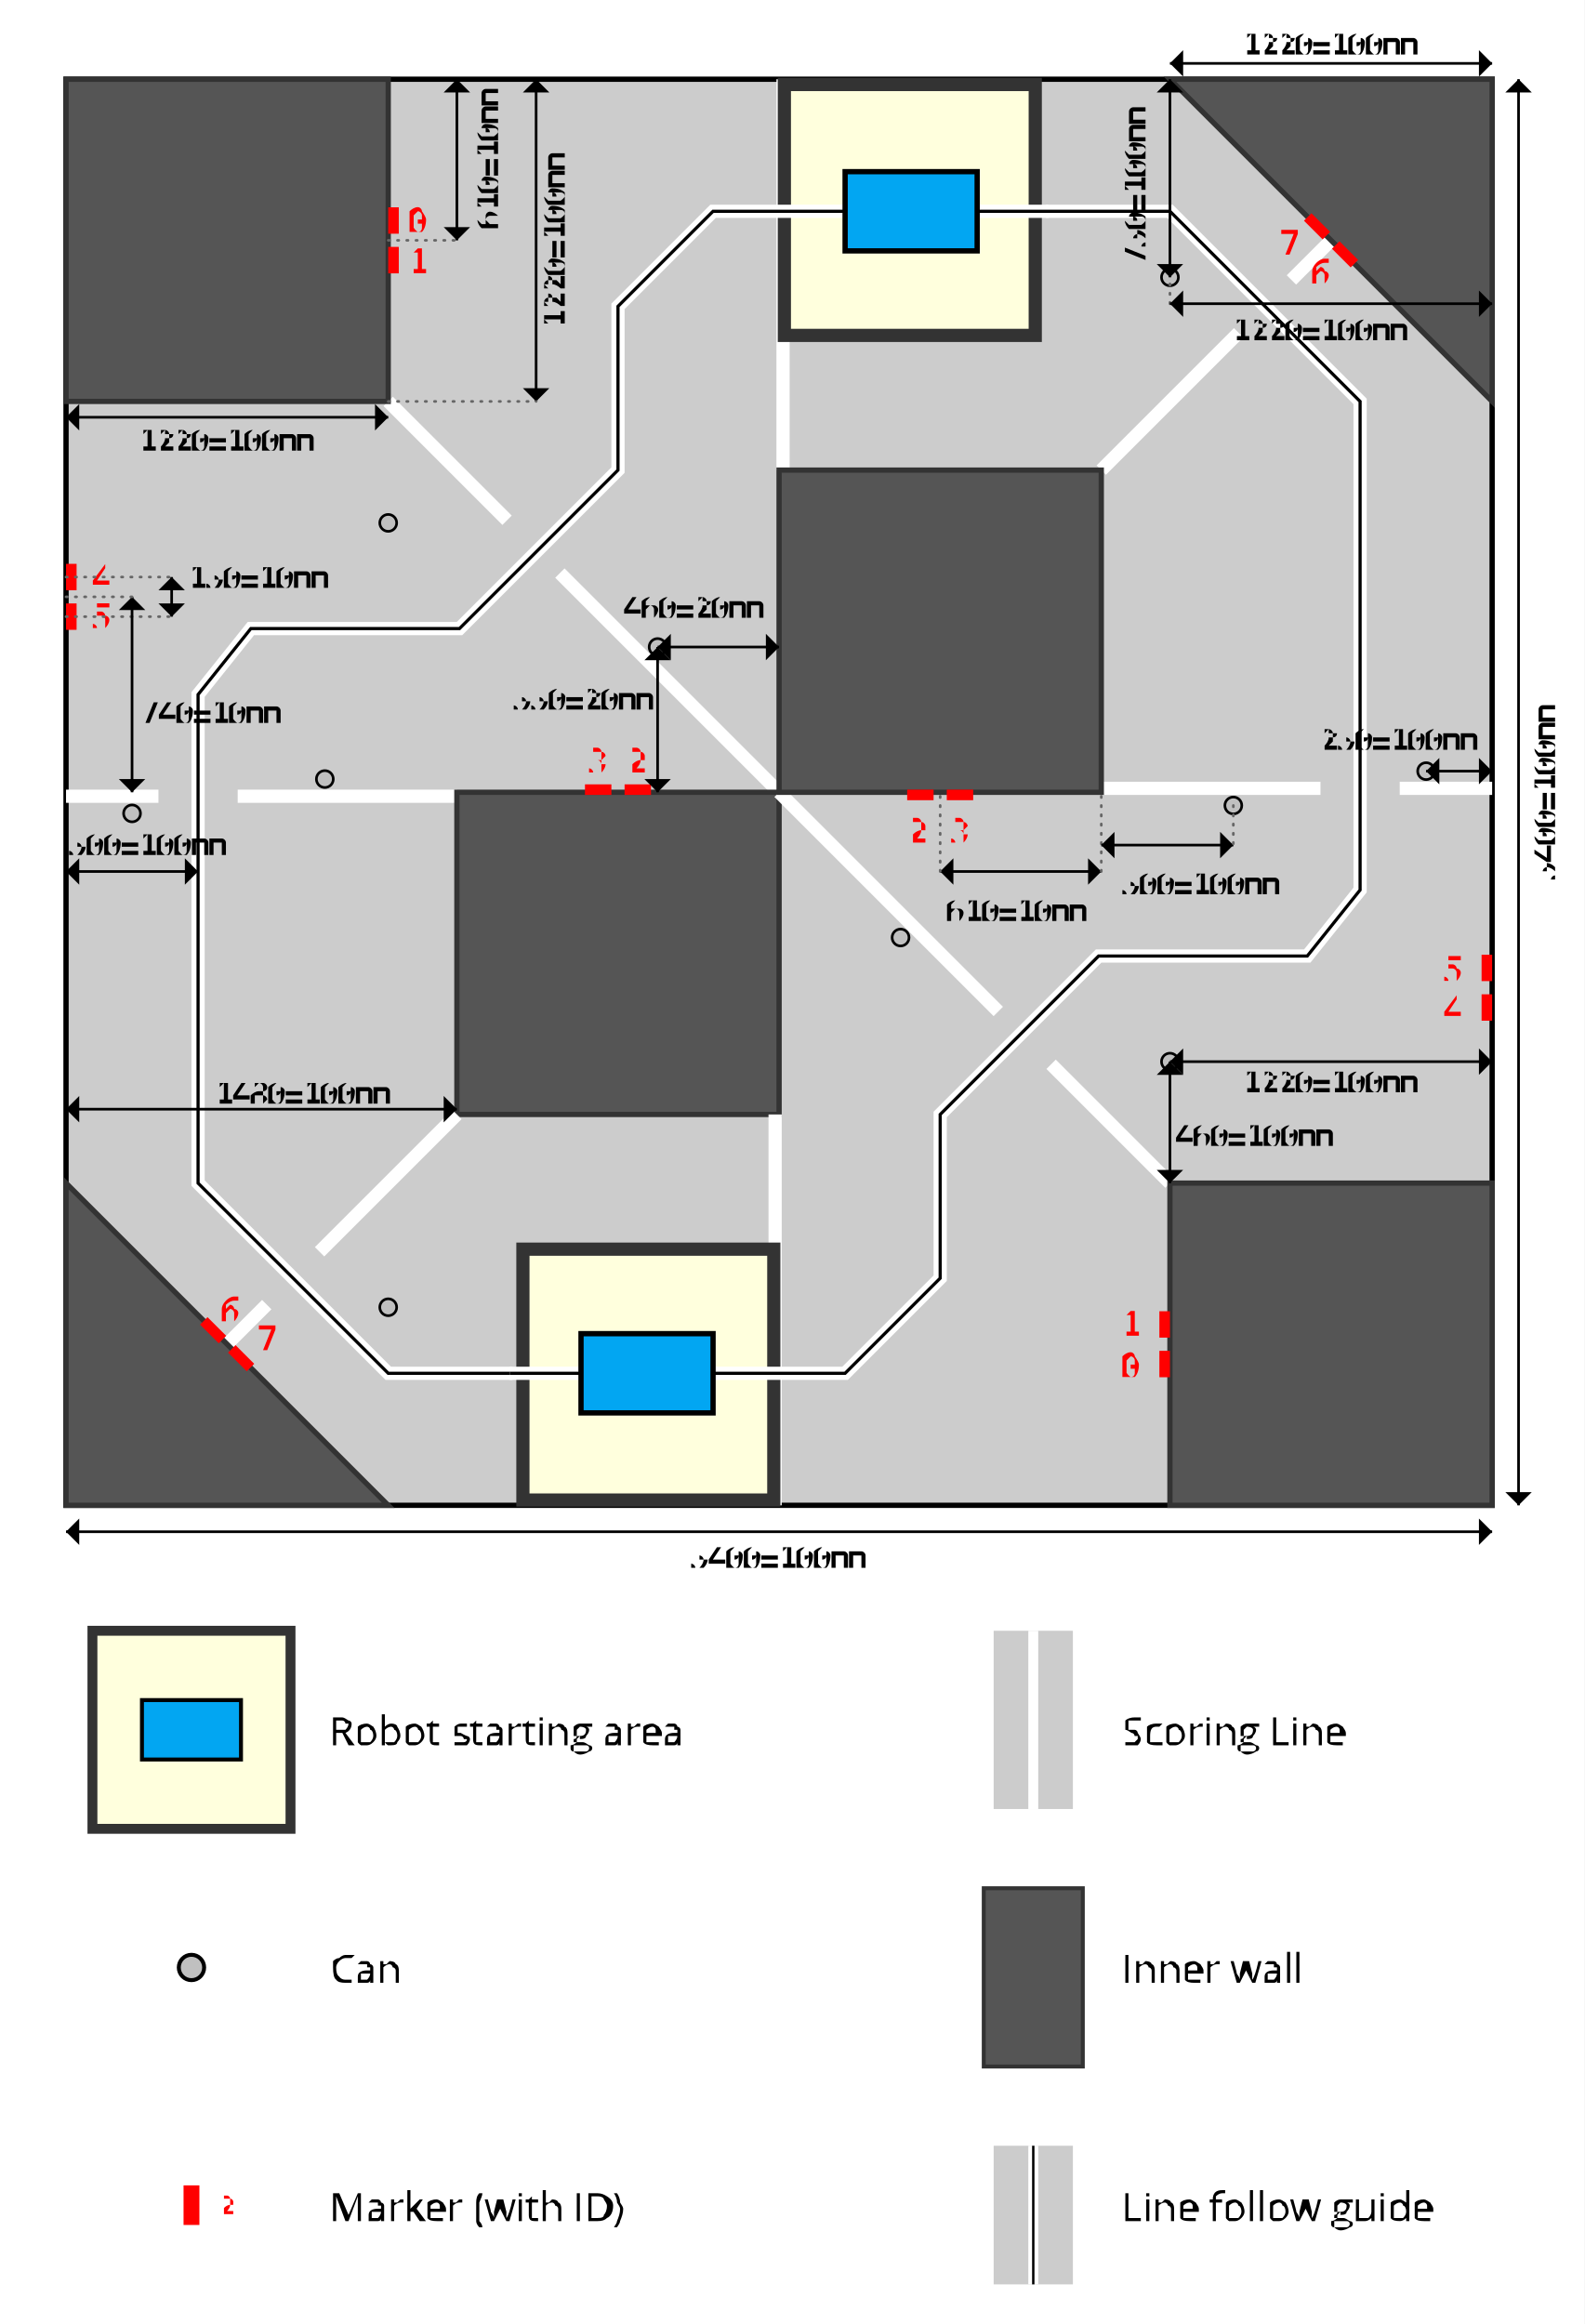
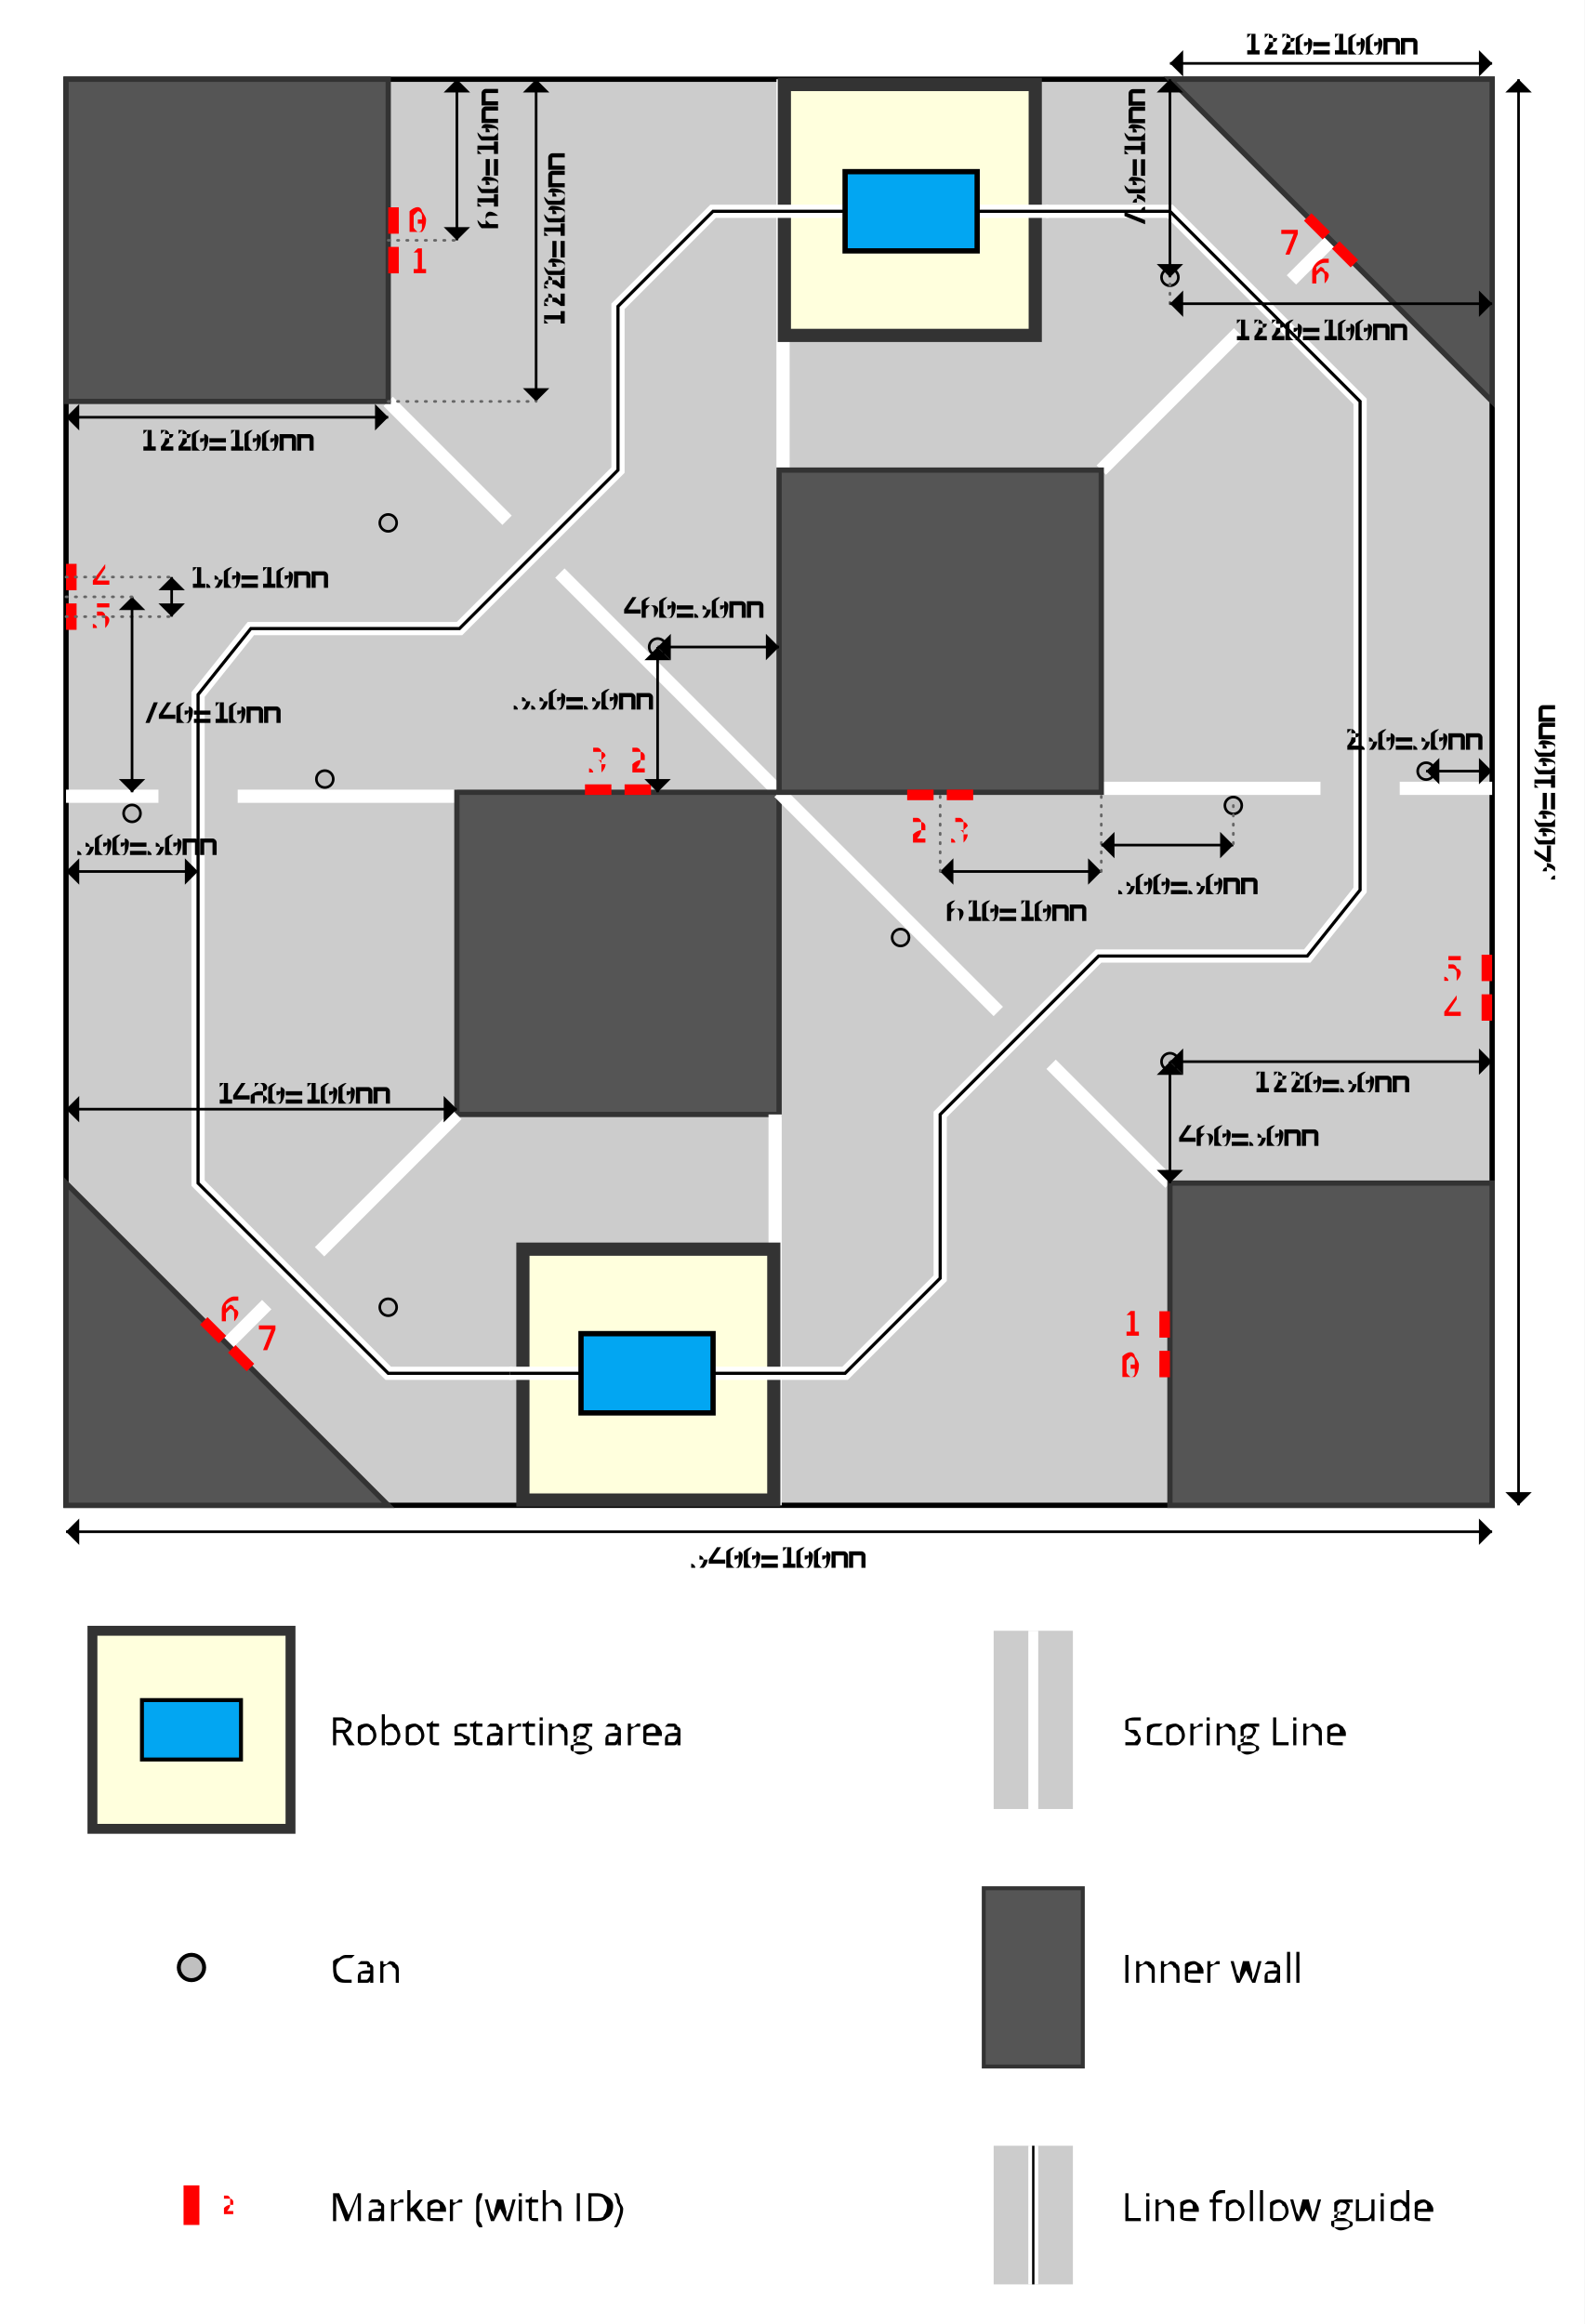
<svg xmlns="http://www.w3.org/2000/svg" xmlns:xlink="http://www.w3.org/1999/xlink" version="1.1" baseProfile="full" width="600" height="880">
  <style type="text/css">
    
      svg {
        font-family: "Open Sans", Arial, sans-serif;
      }

      .arena-wall {
          fill: #ccc;
          stroke: black;
          stroke-width: .02;
      }

      .inner-wall {
          fill: #555;
          stroke: #333;
          stroke-width: .02;
      }

      .line-follow-guide {
          fill: none;
          stroke: black;
          stroke-width: .012;
      }

      .line-follow-guide-back {
          fill: none;
          stroke: white;
          stroke-width: .05;
      }

      .can {
          stroke: black;
          stroke-width: 0.01;
          fill: silver;
      }

      #robot {
          fill: #02A6F2;
          stroke: black;
          stroke-width: 0.02;
      }

      .scoring-line {
          stroke: white;
          stroke-width: 0.05;
          fill: none;
      }

      #marker {
          stroke: red;
          stroke-width: 0.04;
      }

      .start-zone {
        stroke: #333;
        stroke-width: 0.05;
        fill: #ffd;
      }

      .legend-label {
        font-size: 0.2px;
        text-anchor: start;
        dominant-baseline: central;
      }

      .marker-label {
        font-size: 0.12px;
        text-anchor: central;
        dominant-baseline: central;
        fill: red;
        font-family: monospace;
      }

      /*.dimension, .dimension-guide, .marker-label {
         display: none;
      }*/
      line.dimension {
        stroke: black;
        stroke-width: 0.01;
        marker-start: url(#dimension-arrow-head-start);
        marker-end: url(#dimension-arrow-head-end);
      }

      text.dimension {
        fill: black;
        font-size: 0.11px;
        text-anchor: middle;
        dominant-baseline: central;
        font-family: monospace;
      }
      .dimension-arrow-head {
        fill: black;
      }
      .dimension-guide {
        stroke: #666;
        stroke-width: 0.01;
        stroke-dasharray: 0.005 0.03;
        stroke-linecap: round;
        fill: none;
      }

    
  </style>
  <defs>
    <g transform="scale(0.05)" id="dimension-arrow-head">
      <path id="path218" class="dimension-arrow-head" d="M0,0 L1,1 L1,-1 L0,0" />
    </g>
    <marker markerUnits="userSpaceOnUse" refY="1" refX="0" markerHeight="2" markerWidth="1" orient="auto" id="dimension-arrow-head-start">
      <use transform="translate(0,1)" xlink:href="#dimension-arrow-head" />
    </marker>
    <marker markerUnits="userSpaceOnUse" refY="1" refX="1" markerHeight="2" markerWidth="1" orient="auto" id="dimension-arrow-head-end">
      <use transform="matrix(-1,0,0,1,1,1)" xlink:href="#dimension-arrow-head" />
    </marker>
    <circle cx="0" cy="0" r="0.032" id="can" />
    <line x1="-0.05" y1="0" x2="0.05" y2="0" id="marker" />
    <rect width="0.5" height="0.3" x="-0.25" y="-0.15" id="robot" />
    <g id="marker-pair">
      <use xlink:href="#marker" transform="translate(0.075)" class="marker" />
      <use xlink:href="#marker" transform="translate(-0.075)" class="marker" />
    </g>
    <g id="side-zone">
      <line class="scoring-line" x1="2.715" y1="0" x2="2.715" y2="1.48" />
      <line class="scoring-line" x1="0.65" y1="2.715" x2="1.48" y2="2.715" />
      <line class="scoring-line" x1="0" y1="2.715" x2="0.35" y2="2.715" />
      <line class="scoring-line" x1="1.67" y1="1.67" x2="1.22" y2="1.22" />
      <line class="scoring-line" x1="2.7" y1="2.7" x2="1.87" y2="1.87" />
      <line class="scoring-line" x1="3.92" y1="1.48" x2="4.44" y2="0.96" />
      <line class="scoring-line" x1="4.64" y1="0.76" x2="4.79" y2="0.61" />
      <rect width="0.95" height="0.95" x="2.72" y="0.02" class="start-zone" />
      <polyline points="3.72,0.5, 2.7,0.5 2.45,0.5 2.09,0.86 2.09,1.48 1.49,2.08 0.7,2.08 0.5,2.33 0.5,4.18 1.22,4.9 1.69,4.9" class="line-follow-guide-back" />
      <polyline points="3.72,0.5, 2.7,0.5 2.45,0.5 2.09,0.86 2.09,1.48 1.49,2.08 0.7,2.08 0.5,2.33 0.5,4.18 1.22,4.9 1.69,4.9" class="line-follow-guide" />
      <g transform="translate(3.2 0.5)">
        <use xlink:href="#robot" />
      </g>
      <use xlink:href="#can" transform="translate(4.18 0.75)" class="can" />
      <use xlink:href="#can" transform="translate(1.22 1.68)" class="can" />
      <use xlink:href="#can" transform="translate(2.24 2.15)" class="can" />
      <use xlink:href="#can" transform="translate(0.25 2.78)" class="can" />
      <use xlink:href="#can" transform="translate(0.98 2.65)" class="can" />
      <rect width="1.22" height="1.22" x="1.48" y="2.7" class="inner-wall" />
      <rect width="1.22" height="1.22" x="0" y="0" class="inner-wall" />
      <polygon points="5.4,0 4.18,0 5.4,1.22" class="inner-wall" />
      <use xlink:href="#marker-pair" transform="translate(1.24 0.61) rotate(90)" />
      <use xlink:href="#marker-pair" transform="translate(2.09 2.69)" />
      <use xlink:href="#marker-pair" transform="translate(0.02 1.96) rotate(90)" />
      <use xlink:href="#marker-pair" transform="translate(4.79 0.61) rotate(45)" />
    </g>
  </defs>
  <rect width="100%" height="100%" fill="white" />
  <g id="arena" transform="translate(25 30) scale(100)">
    <rect width="5.4" height="5.4" x="0" y="0" class="arena-wall" />
    <use xlink:href="#side-zone" />
    <use xlink:href="#side-zone" transform="rotate(180 2.7 2.7)" />
    <text class="marker-label" y="0.54" x="1.3">0</text>
    <text class="marker-label" y="0.69" x="1.3">1</text>
    <text class="marker-label" y="4.87" x="4">0</text>
    <text class="marker-label" y="4.72" x="4">1</text>
    <text class="marker-label" y="2.58" x="2.13">2</text>
    <text class="marker-label" y="2.58" x="1.98">3</text>
    <text class="marker-label" y="2.85" x="3.19">2</text>
    <text class="marker-label" y="2.85" x="3.35">3</text>
    <text class="marker-label" y="1.89" x="0.1">4</text>
    <text class="marker-label" y="2.04" x="0.1">5</text>
    <text class="marker-label" y="3.52" x="5.22">4</text>
    <text class="marker-label" y="3.37" x="5.22">5</text>
    <text class="marker-label" y="4.66" x="0.59">6</text>
    <text class="marker-label" y="4.77" x="0.73">7</text>
    <text class="marker-label" y="0.73" x="4.72">6</text>
    <text class="marker-label" y="0.62" x="4.6">7</text>
    <line x1="0" y1="1.28" x2="1.22" y2="1.28" class="dimension" />
    <text class="dimension" y="1.37" x="0.61">1220±100mm</text>
    <line x1="1.78" y1="0" x2="1.78" y2="1.22" class="dimension" />
    <line x1="1.22" y1="1.22" x2="1.78" y2="1.22" class="dimension-guide" />
    <text class="dimension" transform="rotate(-90, 1.85 0.61)" y="0.61" x="1.85">1220±100mm</text>
    <line x1="1.48" y1="0" x2="1.48" y2="0.61" class="dimension" />
    <line x1="1.22" y1="0.61" x2="1.48" y2="0.61" class="dimension-guide" />
    <text class="dimension" transform="rotate(-90, 1.6 0.3)" y="0.3" x="1.6">610±10mm</text>
    <line x1="0" y1="3.9" x2="1.48" y2="3.9" class="dimension" />
    <text class="dimension" y="3.84" x="0.9">1480±100mm</text>
    <line x1="4.18" y1="-0.06" x2="5.4" y2="-0.06" class="dimension" />
    <text class="dimension" y="-0.13" x="4.79">1220±100mm</text>
    <line x1="4.18" y1="3.72" x2="5.4" y2="3.72" class="dimension" />
-     <text class="dimension" y="3.80" x="4.79">1220±100mm</text>
+     <text class="dimension" y="3.80" x="4.79">1220±50mm</text>
    <line x1="4.18" y1="4.18" x2="4.18" y2="3.72" class="dimension" />
-     <text class="dimension" y="4" x="4.5">460±100mm</text>
+     <text class="dimension" y="4" x="4.48">460±50mm</text>
    <line x1="2.24" y1="2.15" x2="2.24" y2="2.7" class="dimension" />
-     <text class="dimension" y="2.35" x="1.96">550±20mm</text>
+     <text class="dimension" y="2.35" x="1.96">550±50mm</text>
    <line x1="2.24" y1="2.15" x2="2.7" y2="2.15" class="dimension" />
-     <text class="dimension" y="2" x="2.38">460±20mm</text>
+     <text class="dimension" y="2" x="2.38">460±50mm</text>
    <line x1="3.31" y1="3" x2="3.92" y2="3" class="dimension" />
    <line x1="3.31" y1="3" x2="3.31" y2="2.7" class="dimension-guide" />
    <line x1="3.92" y1="3" x2="3.92" y2="2.7" class="dimension-guide" />
    <text class="dimension" y="3.15" x="3.6">610±10mm</text>
    <line x1="0.4" y1="1.885" x2="0.4" y2="2.035" class="dimension" />
    <line x1="0" y1="1.885" x2="0.4" y2="1.885" class="dimension-guide" />
    <line x1="0" y1="2.035" x2="0.4" y2="2.035" class="dimension-guide" />
    <text class="dimension" y="1.89" x="0.73">150±10mm</text>
    <line x1="0.25" y1="1.96" x2="0.25" y2="2.7" class="dimension" />
    <line x1="0" y1="1.96" x2="0.25" y2="1.96" class="dimension-guide" />
    <text class="dimension" y="2.4" x="0.55">740±10mm</text>
    <line x1="4.18" y1="0.85" x2="4.18" y2="0.75" class="dimension-guide" />
    <line x1="4.18" y1="0.85" x2="5.4" y2="0.85" class="dimension" />
    <text class="dimension" y="0.95" x="4.75">1220±100mm</text>
    <line x1="4.18" y1="0.75" x2="4.18" y2="0" class="dimension" />
-     <text class="dimension" y="0.4" x="4.05" transform="rotate(-90, 4.05 0.4)">750±100mm</text>
+     <text class="dimension" y="0.3" x="4.05" transform="rotate(-90, 4.05 0.3)">750±10mm</text>
    <line x1="0" y1="3" x2="0.5" y2="3" class="dimension" />
-     <text class="dimension" y="2.9" x="0.31">500±100mm</text>
+     <text class="dimension" y="2.9" x="0.31">500±50mm</text>
    <line x1="5.4" y1="2.62" x2="5.15" y2="2.62" class="dimension" />
-     <text class="dimension" y="2.5" x="5.05">250±100mm</text>
+     <text class="dimension" y="2.5" x="5.1">250±50mm</text>
    <line x1="3.92" y1="2.9" x2="4.42" y2="2.9" class="dimension" />
    <line x1="4.42" y1="2.75" x2="4.42" y2="2.9" class="dimension-guide" />
-     <text class="dimension" y="3.05" x="4.3">500±100mm</text>
+     <text class="dimension" y="3.05" x="4.25">500±50mm</text>
    <line x1="0" y1="5.5" x2="5.4" y2="5.5" class="dimension" />
    <text class="dimension" y="5.6" x="2.7">5400±100mm</text>
    <line x1="5.5" y1="0" x2="5.5" y2="5.4" class="dimension" />
    <text class="dimension" transform="rotate(-90, 5.6 2.7)" y="2.7" x="5.6">5400±100mm</text>
  </g>
  <g id="legend" transform="translate(35 580) scale(75)">
    <rect width="1" height="1" x="0" y="0.5" class="start-zone" />
    <use x="0.5" y="1" xlink:href="#robot" />
    <text class="legend-label" y="1" x="1.2">Robot starting area</text>
    <use xlink:href="#can" transform="translate(0.5 2.2) scale(2)" class="can" />
    <text class="legend-label" y="2.2" x="1.2">Can</text>
    <use xlink:href="#marker" transform="translate(0.5 3.4) scale(2) rotate(90)" class="marker" />
    <text class="marker-label" y="3.4" x="0.65">2</text>
    <text class="legend-label" y="3.4" x="1.2">Marker (with ID)</text>
    <rect width="0.4" height="0.9" x="4.55" y="0.5" fill="#ccc" />
    <line class="scoring-line" x1="4.75" y1="0.5" x2="4.75" y2="1.4" />
    <text class="legend-label" y="1" x="5.2">Scoring Line</text>
    <rect width="0.5" height="0.9" x="4.5" y="1.8" class="inner-wall" />
    <text class="legend-label" y="2.2" x="5.2">Inner wall</text>
    <rect width="0.4" height="0.7" x="4.55" y="3.1" fill="#ccc" />
    <line class="line-follow-guide-back" x1="4.75" y1="3.1" x2="4.75" y2="3.8" />
    <line class="line-follow-guide" x1="4.75" y1="3.1" x2="4.75" y2="3.8" />
    <text class="legend-label" y="3.4" x="5.2">Line follow guide</text>
  </g>
</svg>
